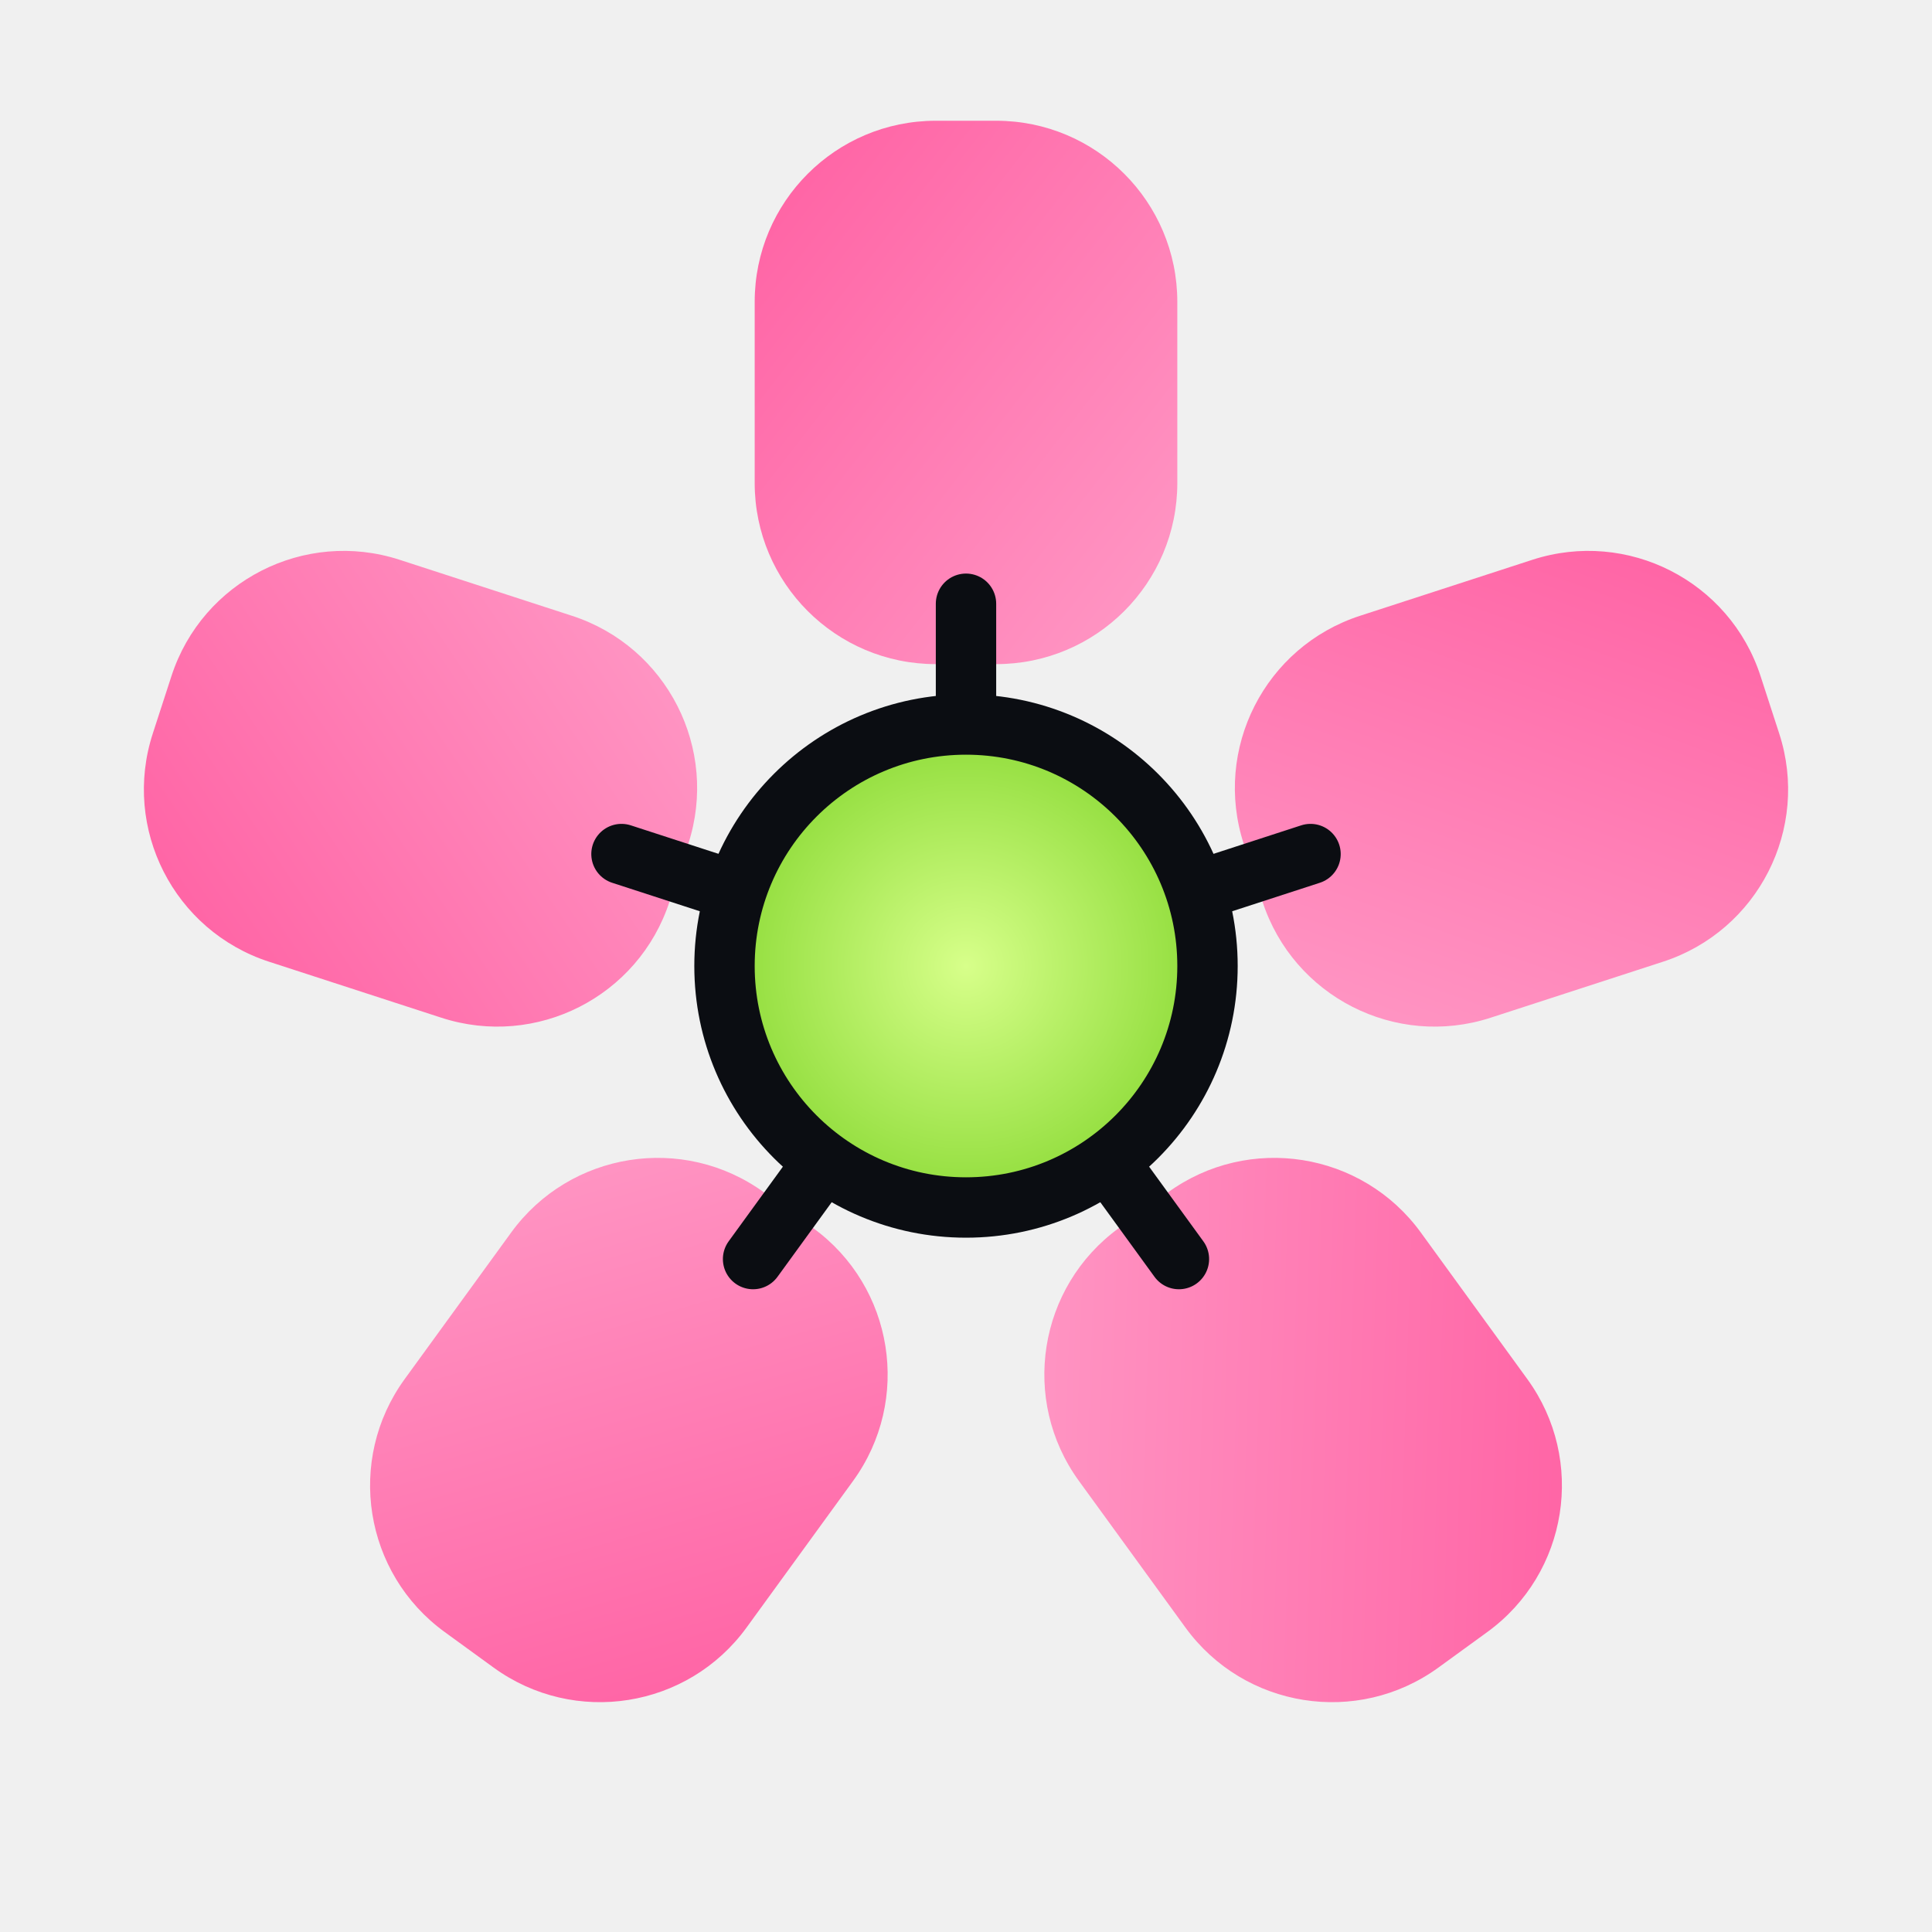
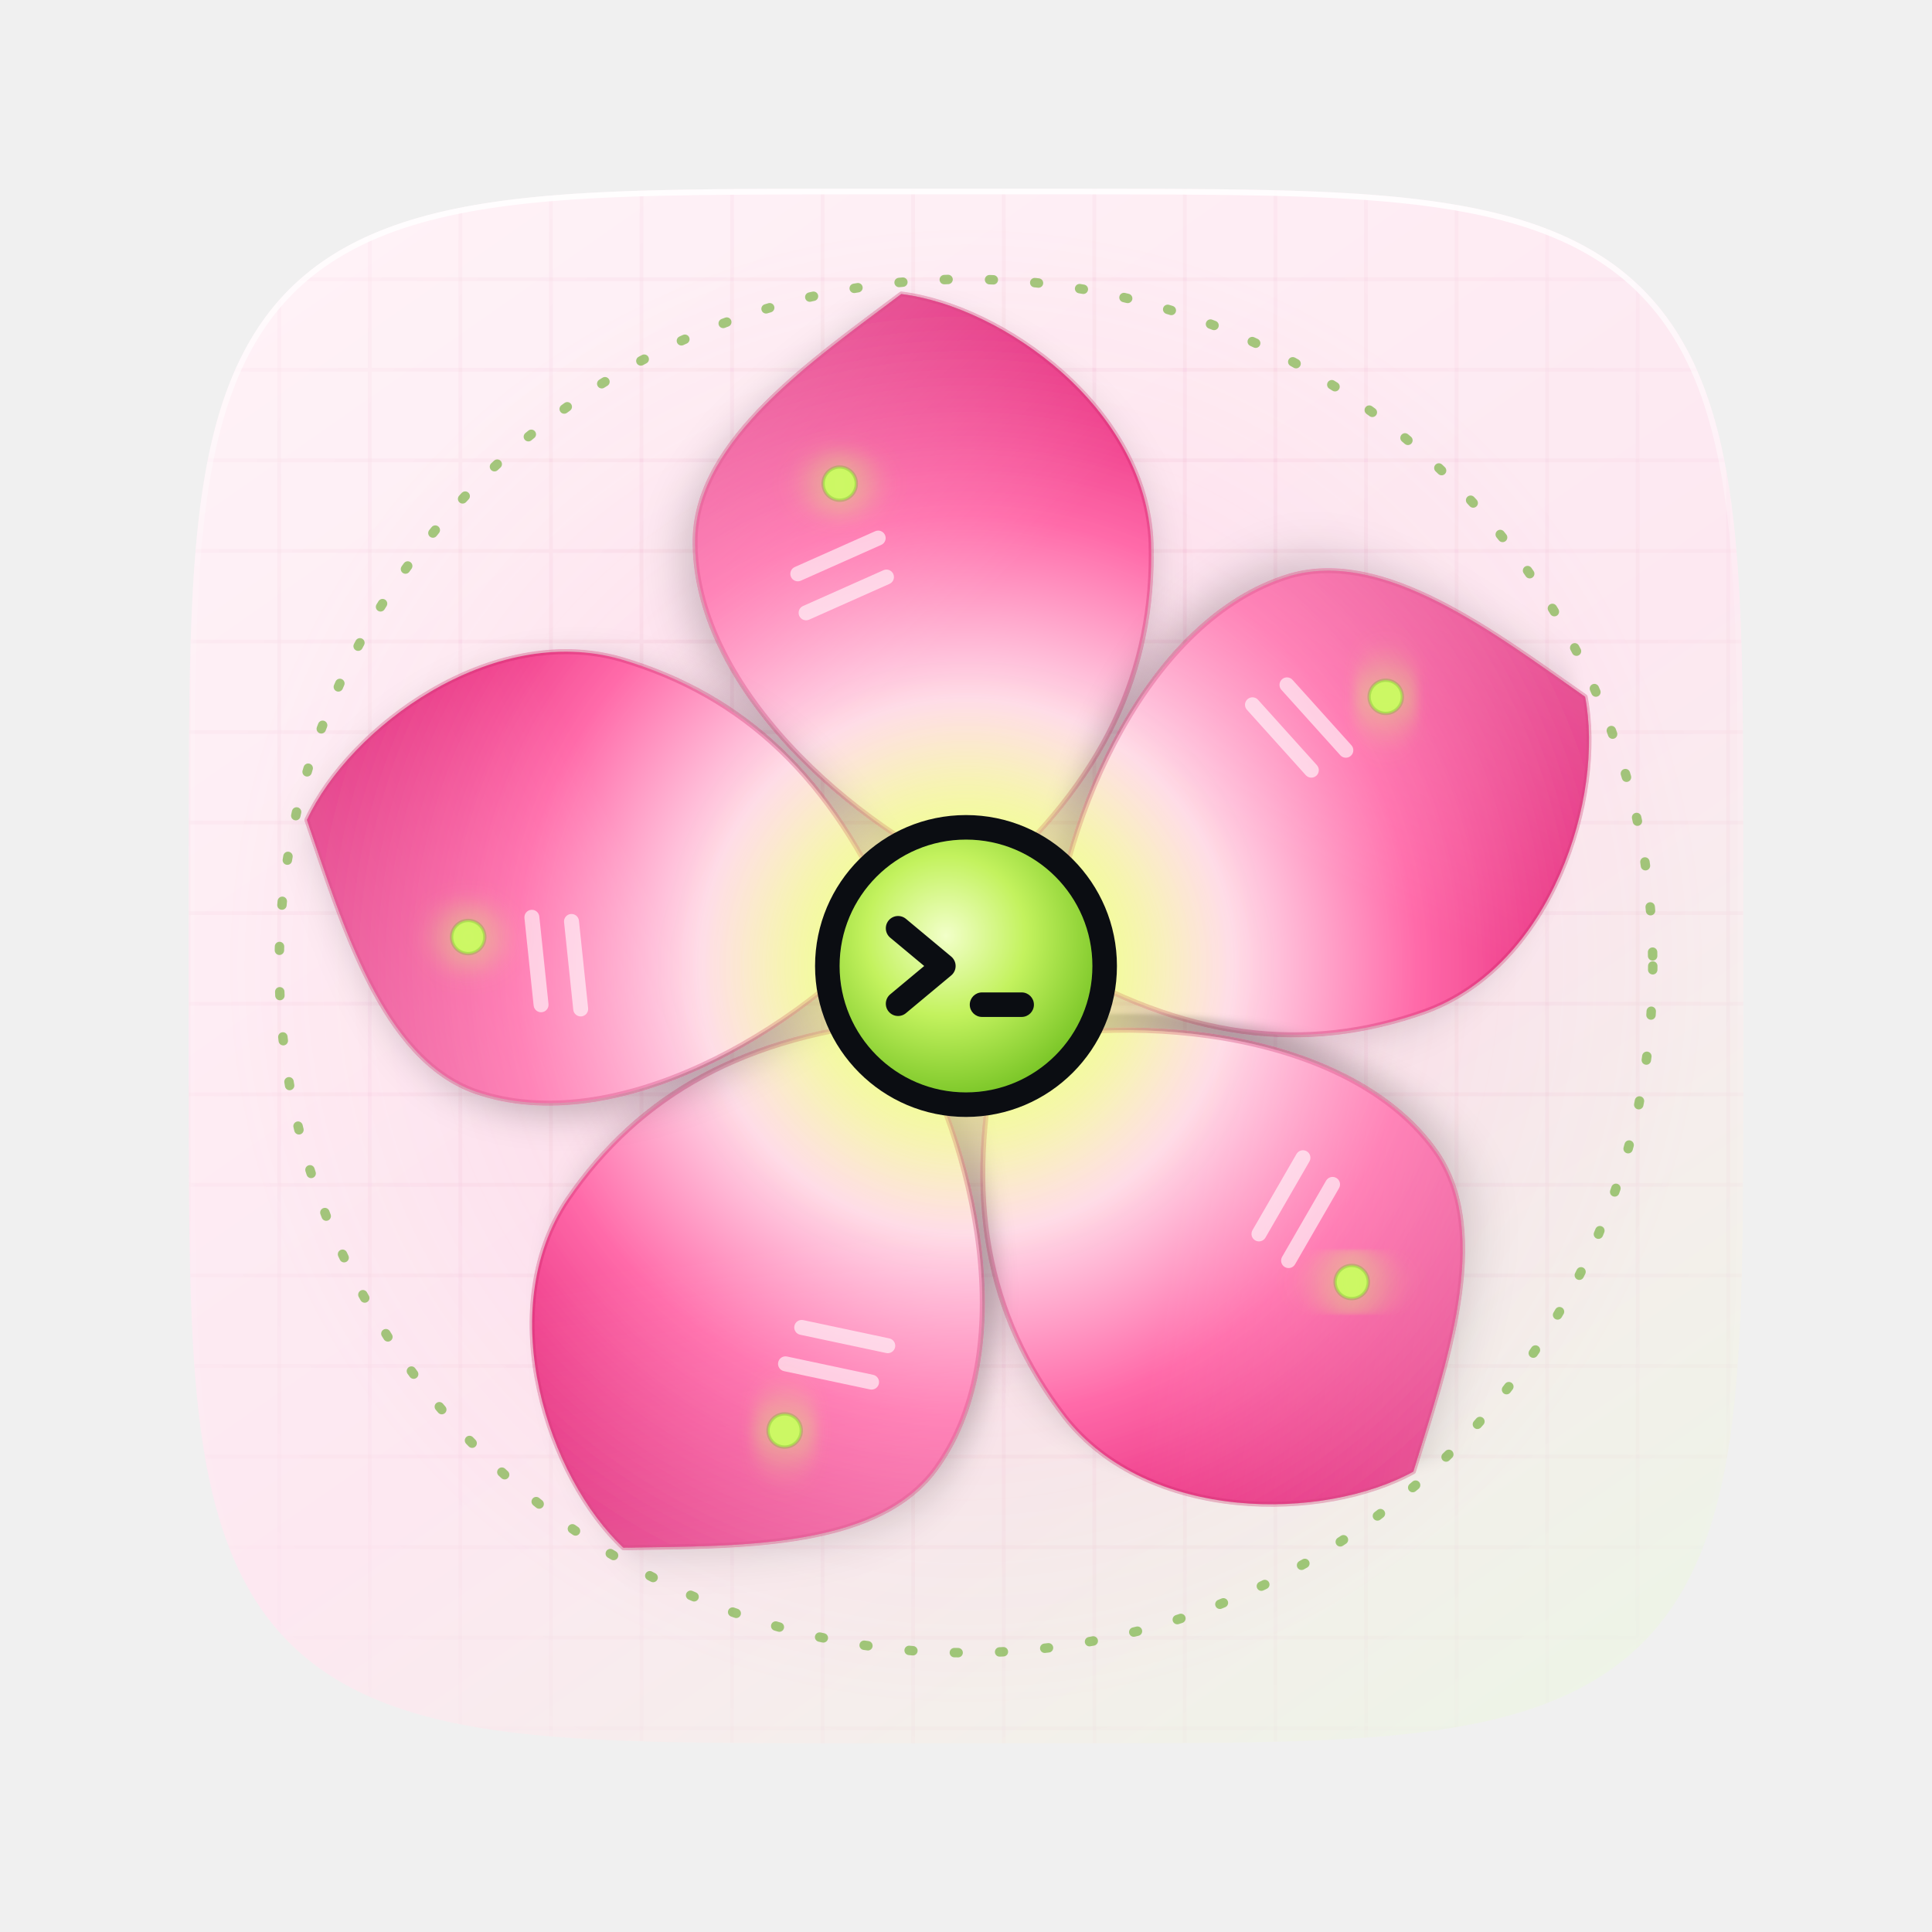
- <svg xmlns="http://www.w3.org/2000/svg" viewBox="0 0 64 64" role="img" aria-label="HanaLima">
+ <svg xmlns="http://www.w3.org/2000/svg" viewBox="0 0 1024 1024" width="1024" height="1024">
  <defs>
-     <linearGradient id="petal" x1="0" y1="0" x2="1" y2="1">
-       <stop offset="0" stop-color="#ff5fa2" />
-       <stop offset="1" stop-color="#ff9ac6" />
+     <clipPath id="body">
+       <path d="M924.00,512.00 L923.99,573.83 L923.97,593.59 L923.94,607.95 L923.90,619.65 L923.84,629.70 L923.77,638.60 L923.69,646.64 L923.60,654.01 L923.49,660.85 L923.37,667.24 L923.24,673.26 L923.10,678.95 L922.94,684.36 L922.77,689.52 L922.59,694.46 L922.39,699.21 L922.18,703.77 L921.96,708.17 L921.73,712.42 L921.48,716.53 L921.23,720.52 L920.96,724.39 L920.67,728.15 L920.37,731.81 L920.07,735.37 L919.74,738.85 L919.41,742.23 L919.06,745.54 L918.70,748.78 L918.33,751.94 L917.94,755.03 L917.54,758.06 L917.13,761.02 L916.70,763.93 L916.26,766.77 L915.81,769.57 L915.35,772.31 L914.87,775.00 L914.38,777.64 L913.88,780.24 L913.36,782.79 L912.83,785.29 L912.28,787.76 L911.73,790.18 L911.16,792.56 L910.57,794.91 L909.98,797.22 L909.36,799.49 L908.74,801.73 L908.10,803.93 L907.45,806.10 L906.79,808.23 L906.11,810.34 L905.41,812.41 L904.71,814.45 L903.99,816.47 L903.25,818.45 L902.50,820.41 L901.74,822.34 L900.96,824.24 L900.17,826.11 L899.37,827.96 L898.55,829.78 L897.71,831.58 L896.87,833.35 L896.00,835.10 L895.12,836.83 L894.23,838.53 L893.32,840.21 L892.40,841.86 L891.46,843.50 L890.51,845.11 L889.54,846.70 L888.56,848.27 L887.56,849.81 L886.55,851.34 L885.52,852.85 L884.48,854.33 L883.42,855.80 L882.34,857.24 L881.25,858.67 L880.14,860.08 L879.01,861.46 L877.87,862.83 L876.71,864.18 L875.54,865.52 L874.34,866.83 L873.14,868.13 L871.91,869.41 L870.67,870.67 L869.41,871.91 L868.13,873.14 L866.83,874.34 L865.52,875.54 L864.18,876.71 L862.83,877.87 L861.46,879.01 L860.08,880.14 L858.67,881.25 L857.24,882.34 L855.80,883.42 L854.33,884.48 L852.85,885.52 L851.34,886.55 L849.81,887.56 L848.27,888.56 L846.70,889.54 L845.11,890.51 L843.50,891.46 L841.86,892.40 L840.21,893.32 L838.53,894.23 L836.83,895.12 L835.10,896.00 L833.35,896.87 L831.58,897.71 L829.78,898.55 L827.96,899.37 L826.11,900.17 L824.24,900.96 L822.34,901.74 L820.41,902.50 L818.45,903.25 L816.47,903.99 L814.45,904.71 L812.41,905.41 L810.34,906.11 L808.23,906.79 L806.10,907.45 L803.93,908.10 L801.73,908.74 L799.49,909.36 L797.22,909.98 L794.91,910.57 L792.56,911.16 L790.18,911.73 L787.76,912.28 L785.29,912.83 L782.79,913.36 L780.24,913.88 L777.64,914.38 L775.00,914.87 L772.31,915.35 L769.57,915.81 L766.77,916.26 L763.93,916.70 L761.02,917.13 L758.06,917.54 L755.03,917.94 L751.94,918.33 L748.78,918.70 L745.54,919.06 L742.23,919.41 L738.85,919.74 L735.37,920.07 L731.81,920.37 L728.15,920.67 L724.39,920.96 L720.52,921.23 L716.53,921.48 L712.42,921.73 L708.17,921.96 L703.77,922.18 L699.21,922.39 L694.46,922.59 L689.52,922.77 L684.36,922.94 L678.95,923.10 L673.26,923.24 L667.24,923.37 L660.85,923.49 L654.01,923.60 L646.64,923.69 L638.60,923.77 L629.70,923.84 L619.65,923.90 L607.95,923.94 L593.59,923.97 L573.83,923.99 L512.00,924.00 L450.17,923.99 L430.41,923.97 L416.05,923.94 L404.35,923.90 L394.30,923.84 L385.40,923.77 L377.36,923.69 L369.99,923.60 L363.15,923.49 L356.76,923.37 L350.74,923.24 L345.05,923.10 L339.64,922.94 L334.48,922.77 L329.54,922.59 L324.79,922.39 L320.23,922.18 L315.83,921.96 L311.58,921.73 L307.47,921.48 L303.48,921.23 L299.61,920.96 L295.85,920.67 L292.19,920.37 L288.63,920.07 L285.15,919.74 L281.77,919.41 L278.46,919.06 L275.22,918.70 L272.06,918.33 L268.97,917.94 L265.94,917.54 L262.98,917.13 L260.07,916.70 L257.23,916.26 L254.43,915.81 L251.69,915.35 L249.00,914.87 L246.36,914.38 L243.76,913.88 L241.21,913.36 L238.71,912.83 L236.24,912.28 L233.82,911.73 L231.44,911.16 L229.09,910.57 L226.78,909.98 L224.51,909.36 L222.27,908.74 L220.07,908.10 L217.90,907.45 L215.77,906.79 L213.66,906.11 L211.59,905.41 L209.55,904.71 L207.53,903.99 L205.55,903.25 L203.59,902.50 L201.66,901.74 L199.76,900.96 L197.89,900.17 L196.04,899.37 L194.22,898.55 L192.42,897.71 L190.65,896.87 L188.90,896.00 L187.17,895.12 L185.47,894.23 L183.79,893.32 L182.14,892.40 L180.50,891.46 L178.89,890.51 L177.30,889.54 L175.73,888.56 L174.19,887.56 L172.66,886.55 L171.15,885.52 L169.67,884.48 L168.20,883.42 L166.76,882.34 L165.33,881.25 L163.92,880.14 L162.54,879.01 L161.17,877.87 L159.82,876.71 L158.48,875.54 L157.17,874.34 L155.87,873.14 L154.59,871.91 L153.33,870.67 L152.09,869.41 L150.86,868.13 L149.66,866.83 L148.46,865.52 L147.29,864.18 L146.13,862.83 L144.99,861.46 L143.86,860.08 L142.75,858.67 L141.66,857.24 L140.58,855.80 L139.52,854.33 L138.48,852.85 L137.45,851.34 L136.44,849.81 L135.44,848.27 L134.46,846.70 L133.49,845.11 L132.54,843.50 L131.60,841.86 L130.68,840.21 L129.77,838.53 L128.88,836.83 L128.00,835.10 L127.13,833.35 L126.29,831.58 L125.45,829.78 L124.63,827.96 L123.83,826.11 L123.04,824.24 L122.26,822.34 L121.50,820.41 L120.75,818.45 L120.01,816.47 L119.29,814.45 L118.59,812.41 L117.89,810.34 L117.21,808.23 L116.55,806.10 L115.90,803.93 L115.26,801.73 L114.64,799.49 L114.02,797.22 L113.43,794.91 L112.84,792.56 L112.27,790.18 L111.72,787.76 L111.17,785.29 L110.64,782.79 L110.12,780.24 L109.62,777.64 L109.13,775.00 L108.65,772.31 L108.19,769.57 L107.74,766.77 L107.30,763.93 L106.87,761.02 L106.46,758.06 L106.06,755.03 L105.67,751.94 L105.30,748.78 L104.94,745.54 L104.59,742.23 L104.26,738.85 L103.93,735.37 L103.63,731.81 L103.33,728.15 L103.04,724.39 L102.77,720.52 L102.52,716.53 L102.27,712.42 L102.04,708.17 L101.82,703.77 L101.61,699.21 L101.41,694.46 L101.23,689.52 L101.06,684.36 L100.90,678.95 L100.76,673.26 L100.63,667.24 L100.51,660.85 L100.40,654.01 L100.31,646.64 L100.23,638.60 L100.16,629.70 L100.10,619.65 L100.06,607.95 L100.03,593.59 L100.01,573.83 L100.00,512.00 L100.01,450.17 L100.03,430.41 L100.06,416.05 L100.10,404.35 L100.16,394.30 L100.23,385.40 L100.31,377.36 L100.40,369.99 L100.51,363.15 L100.63,356.76 L100.76,350.74 L100.90,345.05 L101.06,339.64 L101.23,334.48 L101.41,329.54 L101.61,324.79 L101.82,320.23 L102.04,315.83 L102.27,311.58 L102.52,307.47 L102.77,303.48 L103.04,299.61 L103.33,295.85 L103.63,292.19 L103.93,288.63 L104.26,285.15 L104.59,281.77 L104.94,278.46 L105.30,275.22 L105.67,272.06 L106.06,268.97 L106.46,265.94 L106.87,262.98 L107.30,260.07 L107.74,257.23 L108.19,254.43 L108.65,251.69 L109.13,249.00 L109.62,246.36 L110.12,243.76 L110.64,241.21 L111.17,238.71 L111.72,236.24 L112.27,233.82 L112.84,231.44 L113.43,229.09 L114.02,226.78 L114.64,224.51 L115.26,222.27 L115.90,220.07 L116.55,217.90 L117.21,215.77 L117.89,213.66 L118.59,211.59 L119.29,209.55 L120.01,207.53 L120.75,205.55 L121.50,203.59 L122.26,201.66 L123.04,199.76 L123.83,197.89 L124.63,196.04 L125.45,194.22 L126.29,192.42 L127.13,190.65 L128.00,188.90 L128.88,187.17 L129.77,185.47 L130.68,183.79 L131.60,182.14 L132.54,180.50 L133.49,178.89 L134.46,177.30 L135.44,175.73 L136.44,174.19 L137.45,172.66 L138.48,171.15 L139.52,169.67 L140.58,168.20 L141.66,166.76 L142.75,165.33 L143.86,163.92 L144.99,162.54 L146.13,161.17 L147.29,159.82 L148.46,158.48 L149.66,157.17 L150.86,155.87 L152.09,154.59 L153.33,153.33 L154.59,152.09 L155.87,150.86 L157.17,149.66 L158.48,148.46 L159.82,147.29 L161.17,146.13 L162.54,144.99 L163.92,143.86 L165.33,142.75 L166.76,141.66 L168.20,140.58 L169.67,139.52 L171.15,138.48 L172.66,137.45 L174.19,136.44 L175.73,135.44 L177.30,134.46 L178.89,133.49 L180.50,132.54 L182.14,131.60 L183.79,130.68 L185.47,129.77 L187.17,128.88 L188.90,128.00 L190.65,127.13 L192.42,126.29 L194.22,125.45 L196.04,124.63 L197.89,123.83 L199.76,123.04 L201.66,122.26 L203.59,121.50 L205.55,120.75 L207.53,120.01 L209.55,119.29 L211.59,118.59 L213.66,117.89 L215.77,117.21 L217.90,116.55 L220.07,115.90 L222.27,115.26 L224.51,114.64 L226.78,114.02 L229.09,113.43 L231.44,112.84 L233.82,112.27 L236.24,111.72 L238.71,111.17 L241.21,110.64 L243.76,110.12 L246.36,109.62 L249.00,109.13 L251.69,108.65 L254.43,108.19 L257.23,107.74 L260.07,107.30 L262.98,106.87 L265.94,106.46 L268.97,106.06 L272.06,105.67 L275.22,105.30 L278.46,104.94 L281.77,104.59 L285.15,104.26 L288.63,103.93 L292.19,103.63 L295.85,103.33 L299.61,103.04 L303.48,102.77 L307.47,102.52 L311.58,102.27 L315.83,102.04 L320.23,101.82 L324.79,101.61 L329.54,101.41 L334.48,101.23 L339.64,101.06 L345.05,100.90 L350.74,100.76 L356.76,100.63 L363.15,100.51 L369.99,100.40 L377.36,100.31 L385.40,100.23 L394.30,100.16 L404.35,100.10 L416.05,100.06 L430.41,100.03 L450.17,100.01 L512.00,100.00 L573.83,100.01 L593.59,100.03 L607.95,100.06 L619.65,100.10 L629.70,100.16 L638.60,100.23 L646.64,100.31 L654.01,100.40 L660.85,100.51 L667.24,100.63 L673.26,100.76 L678.95,100.90 L684.36,101.06 L689.52,101.23 L694.46,101.41 L699.21,101.61 L703.77,101.82 L708.17,102.04 L712.42,102.27 L716.53,102.52 L720.52,102.77 L724.39,103.04 L728.15,103.33 L731.81,103.63 L735.37,103.93 L738.85,104.26 L742.23,104.59 L745.54,104.94 L748.78,105.30 L751.94,105.67 L755.03,106.06 L758.06,106.46 L761.02,106.87 L763.93,107.30 L766.77,107.74 L769.57,108.19 L772.31,108.65 L775.00,109.13 L777.64,109.62 L780.24,110.12 L782.79,110.64 L785.29,111.17 L787.76,111.72 L790.18,112.27 L792.56,112.84 L794.91,113.43 L797.22,114.02 L799.49,114.64 L801.73,115.26 L803.93,115.90 L806.10,116.55 L808.23,117.21 L810.34,117.89 L812.41,118.59 L814.45,119.29 L816.47,120.01 L818.45,120.75 L820.41,121.50 L822.34,122.26 L824.24,123.04 L826.11,123.83 L827.96,124.63 L829.78,125.45 L831.58,126.29 L833.35,127.13 L835.10,128.00 L836.83,128.88 L838.53,129.77 L840.21,130.68 L841.86,131.60 L843.50,132.54 L845.11,133.49 L846.70,134.46 L848.27,135.44 L849.81,136.44 L851.34,137.45 L852.85,138.48 L854.33,139.52 L855.80,140.58 L857.24,141.66 L858.67,142.75 L860.08,143.86 L861.46,144.99 L862.83,146.13 L864.18,147.29 L865.52,148.46 L866.83,149.66 L868.13,150.86 L869.41,152.09 L870.67,153.33 L871.91,154.59 L873.14,155.87 L874.34,157.17 L875.54,158.48 L876.71,159.82 L877.87,161.17 L879.01,162.54 L880.14,163.92 L881.25,165.33 L882.34,166.76 L883.42,168.20 L884.48,169.67 L885.52,171.15 L886.55,172.66 L887.56,174.19 L888.56,175.73 L889.54,177.30 L890.51,178.89 L891.46,180.50 L892.40,182.14 L893.32,183.79 L894.23,185.47 L895.12,187.17 L896.00,188.90 L896.87,190.65 L897.71,192.42 L898.55,194.22 L899.37,196.04 L900.17,197.89 L900.96,199.76 L901.74,201.66 L902.50,203.59 L903.25,205.55 L903.99,207.53 L904.71,209.55 L905.41,211.59 L906.11,213.66 L906.79,215.77 L907.45,217.90 L908.10,220.07 L908.74,222.27 L909.36,224.51 L909.98,226.78 L910.57,229.09 L911.16,231.44 L911.73,233.82 L912.28,236.24 L912.83,238.71 L913.36,241.21 L913.88,243.76 L914.38,246.36 L914.87,249.00 L915.35,251.69 L915.81,254.43 L916.26,257.23 L916.70,260.07 L917.13,262.98 L917.54,265.94 L917.94,268.97 L918.33,272.06 L918.70,275.22 L919.06,278.46 L919.41,281.77 L919.74,285.15 L920.07,288.63 L920.37,292.19 L920.67,295.85 L920.96,299.61 L921.23,303.48 L921.48,307.47 L921.73,311.58 L921.96,315.83 L922.18,320.23 L922.39,324.79 L922.59,329.54 L922.77,334.48 L922.94,339.64 L923.10,345.05 L923.24,350.74 L923.37,356.76 L923.49,363.15 L923.60,369.99 L923.69,377.36 L923.77,385.40 L923.84,394.30 L923.90,404.35 L923.94,416.05 L923.97,430.41 L923.99,450.17 Z" />
+     </clipPath>
+     <linearGradient id="bg" x1="0.15" y1="0" x2="0.85" y2="1">
+       <stop offset="0" stop-color="#fff4f8" />
+       <stop offset="0.55" stop-color="#fde8f1" />
+       <stop offset="1" stop-color="#e9f7e4" />
    </linearGradient>
-     <radialGradient id="core" cx="0.5" cy="0.5" r="0.5">
-       <stop offset="0" stop-color="#d7ff8a" />
-       <stop offset="1" stop-color="#8fdc3a" />
+     <radialGradient id="bloom" cx="0.5" cy="0.5" r="0.5">
+       <stop offset="0" stop-color="#ff7ab2" stop-opacity="0.3" />
+       <stop offset="0.6" stop-color="#ff7ab2" stop-opacity="0.075" />
+       <stop offset="1" stop-color="#ff7ab2" stop-opacity="0" />
    </radialGradient>
+     <radialGradient id="gridFade" cx="0.5" cy="0.42" r="0.6">
+       <stop offset="0" stop-color="#fff" stop-opacity="1" />
+       <stop offset="1" stop-color="#fff" stop-opacity="0" />
+     </radialGradient>
+     <mask id="gridMask">
+       <rect width="1024" height="1024" fill="url(#gridFade)" />
+     </mask>
+     <radialGradient id="petal" gradientUnits="userSpaceOnUse" cx="512" cy="512" r="400">
+       <stop offset="0" stop-color="#e4ff6e" />
+       <stop offset="0.22" stop-color="#fff6c8" />
+       <stop offset="0.40" stop-color="#ffdcea" />
+       <stop offset="0.68" stop-color="#ff6aa9" />
+       <stop offset="1" stop-color="#e01a72" />
+     </radialGradient>
+     <linearGradient id="sheen" gradientUnits="userSpaceOnUse" x1="390" y1="130" x2="520" y2="330">
+       <stop offset="0" stop-color="#fff" stop-opacity="0.35" />
+       <stop offset="1" stop-color="#fff" stop-opacity="0" />
+     </linearGradient>
+     <radialGradient id="core" cx="0.42" cy="0.38" r="0.7">
+       <stop offset="0" stop-color="#f2ffc9" />
+       <stop offset="0.45" stop-color="#c3f25e" />
+       <stop offset="1" stop-color="#6fbf1f" />
+     </radialGradient>
+     <linearGradient id="rim" x1="0" y1="0" x2="0" y2="1">
+       <stop offset="0" stop-color="#ffffff" stop-opacity="0.9" />
+       <stop offset="0.25" stop-color="#ffffff" stop-opacity="0.135" />
+       <stop offset="1" stop-color="#ffffff" stop-opacity="0" />
+     </linearGradient>
+     <filter id="soft" x="-1" y="-1" width="3" height="3">
+       <feGaussianBlur stdDeviation="8" />
+     </filter>
+     <filter id="glow" x="-1" y="-1" width="3" height="3">
+       <feGaussianBlur stdDeviation="26" />
+     </filter>
+     <filter id="drop" x="-0.4" y="-0.4" width="1.8" height="1.8">
+       <feGaussianBlur in="SourceAlpha" stdDeviation="12" />
+       <feOffset dx="-6" dy="8" />
+       <feComponentTransfer>
+         <feFuncA type="linear" slope="0.22" />
+       </feComponentTransfer>
+       <feMerge>
+         <feMergeNode />
+         <feMergeNode in="SourceGraphic" />
+       </feMerge>
+     </filter>
  </defs>
-   <g transform="translate(32 32)">
-     <g fill="url(#petal)">
-       <rect x="-7" y="-28" width="14" height="18" rx="6" />
-       <rect x="-7" y="-28" width="14" height="18" rx="6" transform="rotate(72)" />
-       <rect x="-7" y="-28" width="14" height="18" rx="6" transform="rotate(144)" />
-       <rect x="-7" y="-28" width="14" height="18" rx="6" transform="rotate(216)" />
-       <rect x="-7" y="-28" width="14" height="18" rx="6" transform="rotate(288)" />
+   <g clip-path="url(#body)">
+     <rect width="1024" height="1024" fill="url(#bg)" />
+     <g stroke="#c2185b" stroke-opacity="0.07" stroke-width="2" mask="url(#gridMask)">
+       <path d="M100 0V1024M0 100H1024" />
+       <path d="M148 0V1024M0 148H1024" />
+       <path d="M196 0V1024M0 196H1024" />
+       <path d="M244 0V1024M0 244H1024" />
+       <path d="M292 0V1024M0 292H1024" />
+       <path d="M340 0V1024M0 340H1024" />
+       <path d="M388 0V1024M0 388H1024" />
+       <path d="M436 0V1024M0 436H1024" />
+       <path d="M484 0V1024M0 484H1024" />
+       <path d="M532 0V1024M0 532H1024" />
+       <path d="M580 0V1024M0 580H1024" />
+       <path d="M628 0V1024M0 628H1024" />
+       <path d="M676 0V1024M0 676H1024" />
+       <path d="M724 0V1024M0 724H1024" />
+       <path d="M772 0V1024M0 772H1024" />
+       <path d="M820 0V1024M0 820H1024" />
+       <path d="M868 0V1024M0 868H1024" />
+       <path d="M916 0V1024M0 916H1024" />
    </g>
-     <g stroke="#0b0d12" stroke-width="2" stroke-linecap="round">
-       <line x1="0" y1="0" x2="0" y2="-12" />
-       <line x1="0" y1="0" x2="0" y2="-12" transform="rotate(72)" />
-       <line x1="0" y1="0" x2="0" y2="-12" transform="rotate(144)" />
-       <line x1="0" y1="0" x2="0" y2="-12" transform="rotate(216)" />
-       <line x1="0" y1="0" x2="0" y2="-12" transform="rotate(288)" />
+     <circle cx="512" cy="512" r="390" fill="url(#bloom)" />
+     <circle cx="512" cy="512" r="364" fill="none" stroke="#5aa61a" stroke-opacity="0.55" stroke-width="5" stroke-dasharray="2 22" stroke-linecap="round" />
+     <g transform="translate(512 512) scale(0.88) translate(-512 -512)">
+       <g transform="rotate(-12 512 512)">
+         <path d="M534,466 C462,416 386,312 406,226 C420,168 498,136 558,108 C616,128 688,206 674,286 C660,362 616,420 534,466 Z" fill="url(#petal)" stroke="#c2185b" stroke-opacity="0.28" stroke-width="3" stroke-linejoin="round" filter="url(#drop)" />
+         <path d="M534,466 C462,416 386,312 406,226 C420,168 498,136 558,108 C616,128 688,206 674,286 C660,362 616,420 534,466 Z" fill="url(#sheen)" />
+         <rect x="456" y="250" width="62" height="9" rx="4.5" fill="#fff" fill-opacity="0.6" transform="rotate(-12 487 250)" />
+         <rect x="456" y="274" width="62" height="9" rx="4.5" fill="#fff" fill-opacity="0.6" transform="rotate(-12 487 274)" />
+         <circle cx="498" cy="212" r="10" fill="#c8f55a" stroke="#4f8f12" stroke-opacity="0.35" stroke-width="2" />
+         <circle cx="498" cy="212" r="20" fill="#d4ff7a" fill-opacity="0.35" filter="url(#soft)" />
+       </g>
+       <g transform="rotate(60 512 512)">
+         <path d="M534,466 C462,416 386,312 406,226 C420,168 498,136 558,108 C616,128 688,206 674,286 C660,362 616,420 534,466 Z" fill="url(#petal)" stroke="#c2185b" stroke-opacity="0.28" stroke-width="3" stroke-linejoin="round" filter="url(#drop)" />
+         <path d="M534,466 C462,416 386,312 406,226 C420,168 498,136 558,108 C616,128 688,206 674,286 C660,362 616,420 534,466 Z" fill="url(#sheen)" />
+         <rect x="456" y="250" width="62" height="9" rx="4.5" fill="#fff" fill-opacity="0.6" transform="rotate(-12 487 250)" />
+         <rect x="456" y="274" width="62" height="9" rx="4.5" fill="#fff" fill-opacity="0.6" transform="rotate(-12 487 274)" />
+         <circle cx="498" cy="212" r="10" fill="#c8f55a" stroke="#4f8f12" stroke-opacity="0.35" stroke-width="2" />
+         <circle cx="498" cy="212" r="20" fill="#d4ff7a" fill-opacity="0.35" filter="url(#soft)" />
+       </g>
+       <g transform="rotate(132 512 512)">
+         <path d="M534,466 C462,416 386,312 406,226 C420,168 498,136 558,108 C616,128 688,206 674,286 C660,362 616,420 534,466 Z" fill="url(#petal)" stroke="#c2185b" stroke-opacity="0.28" stroke-width="3" stroke-linejoin="round" filter="url(#drop)" />
+         <path d="M534,466 C462,416 386,312 406,226 C420,168 498,136 558,108 C616,128 688,206 674,286 C660,362 616,420 534,466 Z" fill="url(#sheen)" />
+         <rect x="456" y="250" width="62" height="9" rx="4.5" fill="#fff" fill-opacity="0.6" transform="rotate(-12 487 250)" />
+         <rect x="456" y="274" width="62" height="9" rx="4.5" fill="#fff" fill-opacity="0.6" transform="rotate(-12 487 274)" />
+         <circle cx="498" cy="212" r="10" fill="#c8f55a" stroke="#4f8f12" stroke-opacity="0.35" stroke-width="2" />
+         <circle cx="498" cy="212" r="20" fill="#d4ff7a" fill-opacity="0.35" filter="url(#soft)" />
+       </g>
+       <g transform="rotate(204 512 512)">
+         <path d="M534,466 C462,416 386,312 406,226 C420,168 498,136 558,108 C616,128 688,206 674,286 C660,362 616,420 534,466 Z" fill="url(#petal)" stroke="#c2185b" stroke-opacity="0.28" stroke-width="3" stroke-linejoin="round" filter="url(#drop)" />
+         <path d="M534,466 C462,416 386,312 406,226 C420,168 498,136 558,108 C616,128 688,206 674,286 C660,362 616,420 534,466 Z" fill="url(#sheen)" />
+         <rect x="456" y="250" width="62" height="9" rx="4.5" fill="#fff" fill-opacity="0.6" transform="rotate(-12 487 250)" />
+         <rect x="456" y="274" width="62" height="9" rx="4.5" fill="#fff" fill-opacity="0.6" transform="rotate(-12 487 274)" />
+         <circle cx="498" cy="212" r="10" fill="#c8f55a" stroke="#4f8f12" stroke-opacity="0.35" stroke-width="2" />
+         <circle cx="498" cy="212" r="20" fill="#d4ff7a" fill-opacity="0.35" filter="url(#soft)" />
+       </g>
+       <g transform="rotate(276 512 512)">
+         <path d="M534,466 C462,416 386,312 406,226 C420,168 498,136 558,108 C616,128 688,206 674,286 C660,362 616,420 534,466 Z" fill="url(#petal)" stroke="#c2185b" stroke-opacity="0.28" stroke-width="3" stroke-linejoin="round" filter="url(#drop)" />
+         <path d="M534,466 C462,416 386,312 406,226 C420,168 498,136 558,108 C616,128 688,206 674,286 C660,362 616,420 534,466 Z" fill="url(#sheen)" />
+         <rect x="456" y="250" width="62" height="9" rx="4.5" fill="#fff" fill-opacity="0.6" transform="rotate(-12 487 250)" />
+         <rect x="456" y="274" width="62" height="9" rx="4.5" fill="#fff" fill-opacity="0.6" transform="rotate(-12 487 274)" />
+         <circle cx="498" cy="212" r="10" fill="#c8f55a" stroke="#4f8f12" stroke-opacity="0.35" stroke-width="2" />
+         <circle cx="498" cy="212" r="20" fill="#d4ff7a" fill-opacity="0.35" filter="url(#soft)" />
+       </g>
    </g>
-     <circle r="8" fill="url(#core)" stroke="#0b0d12" stroke-width="2" />
+     <circle cx="512" cy="512" r="104" fill="#e4ff6e" fill-opacity="0.55" filter="url(#glow)" />
+     <circle cx="512" cy="512" r="80" fill="#0b0d12" />
+     <circle cx="512" cy="512" r="67" fill="url(#core)" />
+     <path d="M476 492 L500 512 L476 532" fill="none" stroke="#0b0d12" stroke-width="13" stroke-linecap="round" stroke-linejoin="round" />
+     <rect x="514" y="526" width="34" height="13" rx="6.5" fill="#0b0d12" />
+     <path d="M924.00,512.00 L923.99,573.83 L923.97,593.59 L923.94,607.95 L923.90,619.65 L923.84,629.70 L923.77,638.60 L923.69,646.64 L923.60,654.01 L923.49,660.85 L923.37,667.24 L923.24,673.26 L923.10,678.95 L922.94,684.36 L922.77,689.52 L922.59,694.46 L922.39,699.21 L922.18,703.77 L921.96,708.17 L921.73,712.42 L921.48,716.53 L921.23,720.52 L920.96,724.39 L920.67,728.15 L920.37,731.81 L920.07,735.37 L919.74,738.85 L919.41,742.23 L919.06,745.54 L918.70,748.78 L918.33,751.94 L917.94,755.03 L917.54,758.06 L917.13,761.02 L916.70,763.93 L916.26,766.77 L915.81,769.57 L915.35,772.31 L914.87,775.00 L914.38,777.64 L913.88,780.24 L913.36,782.79 L912.83,785.29 L912.28,787.76 L911.73,790.18 L911.16,792.56 L910.57,794.91 L909.98,797.22 L909.36,799.49 L908.74,801.73 L908.10,803.93 L907.45,806.10 L906.79,808.23 L906.11,810.34 L905.41,812.41 L904.71,814.45 L903.99,816.47 L903.25,818.45 L902.50,820.41 L901.74,822.34 L900.96,824.24 L900.17,826.11 L899.37,827.96 L898.55,829.78 L897.71,831.58 L896.87,833.35 L896.00,835.10 L895.12,836.83 L894.23,838.53 L893.32,840.21 L892.40,841.86 L891.46,843.50 L890.51,845.11 L889.54,846.70 L888.56,848.27 L887.56,849.81 L886.55,851.34 L885.52,852.85 L884.48,854.33 L883.42,855.80 L882.34,857.24 L881.25,858.67 L880.14,860.08 L879.01,861.46 L877.87,862.83 L876.71,864.18 L875.54,865.52 L874.34,866.83 L873.14,868.13 L871.91,869.41 L870.67,870.67 L869.41,871.91 L868.13,873.14 L866.83,874.34 L865.52,875.54 L864.18,876.71 L862.83,877.87 L861.46,879.01 L860.08,880.14 L858.67,881.25 L857.24,882.34 L855.80,883.42 L854.33,884.48 L852.85,885.52 L851.34,886.55 L849.81,887.56 L848.27,888.56 L846.70,889.54 L845.11,890.51 L843.50,891.46 L841.86,892.40 L840.21,893.32 L838.53,894.23 L836.83,895.12 L835.10,896.00 L833.35,896.87 L831.58,897.71 L829.78,898.55 L827.96,899.37 L826.11,900.17 L824.24,900.96 L822.34,901.74 L820.41,902.50 L818.45,903.25 L816.47,903.99 L814.45,904.71 L812.41,905.41 L810.34,906.11 L808.23,906.79 L806.10,907.45 L803.93,908.10 L801.73,908.74 L799.49,909.36 L797.22,909.98 L794.91,910.57 L792.56,911.16 L790.18,911.73 L787.76,912.28 L785.29,912.83 L782.79,913.36 L780.24,913.88 L777.64,914.38 L775.00,914.87 L772.31,915.35 L769.57,915.81 L766.77,916.26 L763.93,916.70 L761.02,917.13 L758.06,917.54 L755.03,917.94 L751.94,918.33 L748.78,918.70 L745.54,919.06 L742.23,919.41 L738.85,919.74 L735.37,920.07 L731.81,920.37 L728.15,920.67 L724.39,920.96 L720.52,921.23 L716.53,921.48 L712.42,921.73 L708.17,921.96 L703.77,922.18 L699.21,922.39 L694.46,922.59 L689.52,922.77 L684.36,922.94 L678.95,923.10 L673.26,923.24 L667.24,923.37 L660.85,923.49 L654.01,923.60 L646.64,923.69 L638.60,923.77 L629.70,923.84 L619.65,923.90 L607.95,923.94 L593.59,923.97 L573.83,923.99 L512.00,924.00 L450.17,923.99 L430.41,923.97 L416.05,923.94 L404.35,923.90 L394.30,923.84 L385.40,923.77 L377.36,923.69 L369.99,923.60 L363.15,923.49 L356.76,923.37 L350.74,923.24 L345.05,923.10 L339.64,922.94 L334.48,922.77 L329.54,922.59 L324.79,922.39 L320.23,922.18 L315.83,921.96 L311.58,921.73 L307.47,921.48 L303.48,921.23 L299.61,920.96 L295.85,920.67 L292.19,920.37 L288.63,920.07 L285.15,919.74 L281.77,919.41 L278.46,919.06 L275.22,918.70 L272.06,918.33 L268.97,917.94 L265.94,917.54 L262.98,917.13 L260.07,916.70 L257.23,916.26 L254.43,915.81 L251.69,915.35 L249.00,914.87 L246.36,914.38 L243.76,913.88 L241.21,913.36 L238.71,912.83 L236.24,912.28 L233.82,911.73 L231.44,911.16 L229.09,910.57 L226.78,909.98 L224.51,909.36 L222.27,908.74 L220.07,908.10 L217.90,907.45 L215.77,906.79 L213.66,906.11 L211.59,905.41 L209.55,904.71 L207.53,903.99 L205.55,903.25 L203.59,902.50 L201.66,901.74 L199.76,900.96 L197.89,900.17 L196.04,899.37 L194.22,898.55 L192.42,897.71 L190.65,896.87 L188.90,896.00 L187.17,895.12 L185.47,894.23 L183.79,893.32 L182.14,892.40 L180.50,891.46 L178.89,890.51 L177.30,889.54 L175.73,888.56 L174.19,887.56 L172.66,886.55 L171.15,885.52 L169.67,884.48 L168.20,883.42 L166.76,882.34 L165.33,881.25 L163.92,880.14 L162.54,879.01 L161.17,877.87 L159.82,876.71 L158.48,875.54 L157.17,874.34 L155.87,873.14 L154.59,871.91 L153.33,870.67 L152.09,869.41 L150.86,868.13 L149.66,866.83 L148.46,865.52 L147.29,864.18 L146.13,862.83 L144.99,861.46 L143.86,860.08 L142.75,858.67 L141.66,857.24 L140.58,855.80 L139.52,854.33 L138.48,852.85 L137.45,851.34 L136.44,849.81 L135.44,848.27 L134.46,846.70 L133.49,845.11 L132.54,843.50 L131.60,841.86 L130.68,840.21 L129.77,838.53 L128.88,836.83 L128.00,835.10 L127.13,833.35 L126.29,831.58 L125.45,829.78 L124.63,827.96 L123.83,826.11 L123.04,824.24 L122.26,822.34 L121.50,820.41 L120.75,818.45 L120.01,816.47 L119.29,814.45 L118.59,812.41 L117.89,810.34 L117.21,808.23 L116.55,806.10 L115.90,803.93 L115.26,801.73 L114.64,799.49 L114.02,797.22 L113.43,794.91 L112.84,792.56 L112.27,790.18 L111.72,787.76 L111.17,785.29 L110.64,782.79 L110.12,780.24 L109.62,777.64 L109.13,775.00 L108.65,772.31 L108.19,769.57 L107.74,766.77 L107.30,763.93 L106.87,761.02 L106.46,758.06 L106.06,755.03 L105.67,751.94 L105.30,748.78 L104.94,745.54 L104.59,742.23 L104.26,738.85 L103.93,735.37 L103.63,731.81 L103.33,728.15 L103.04,724.39 L102.77,720.52 L102.52,716.53 L102.27,712.42 L102.04,708.17 L101.82,703.77 L101.61,699.21 L101.41,694.46 L101.23,689.52 L101.06,684.36 L100.90,678.95 L100.76,673.26 L100.63,667.24 L100.51,660.85 L100.40,654.01 L100.31,646.64 L100.23,638.60 L100.16,629.70 L100.10,619.65 L100.06,607.95 L100.03,593.59 L100.01,573.83 L100.00,512.00 L100.01,450.17 L100.03,430.41 L100.06,416.05 L100.10,404.35 L100.16,394.30 L100.23,385.40 L100.31,377.36 L100.40,369.99 L100.51,363.15 L100.63,356.76 L100.76,350.74 L100.90,345.05 L101.06,339.64 L101.23,334.48 L101.41,329.54 L101.61,324.79 L101.82,320.23 L102.04,315.83 L102.27,311.58 L102.52,307.47 L102.77,303.48 L103.04,299.61 L103.33,295.85 L103.63,292.19 L103.93,288.63 L104.26,285.15 L104.59,281.77 L104.94,278.46 L105.30,275.22 L105.67,272.06 L106.06,268.97 L106.46,265.94 L106.87,262.98 L107.30,260.07 L107.74,257.23 L108.19,254.43 L108.65,251.69 L109.13,249.00 L109.62,246.36 L110.12,243.76 L110.64,241.21 L111.17,238.71 L111.72,236.24 L112.27,233.82 L112.84,231.44 L113.43,229.09 L114.02,226.78 L114.64,224.51 L115.26,222.27 L115.90,220.07 L116.55,217.90 L117.21,215.77 L117.89,213.66 L118.59,211.59 L119.29,209.55 L120.01,207.53 L120.75,205.55 L121.50,203.59 L122.26,201.66 L123.04,199.76 L123.83,197.89 L124.63,196.04 L125.45,194.22 L126.29,192.42 L127.13,190.65 L128.00,188.90 L128.88,187.17 L129.77,185.47 L130.68,183.79 L131.60,182.14 L132.54,180.50 L133.49,178.89 L134.46,177.30 L135.44,175.73 L136.44,174.19 L137.45,172.66 L138.48,171.15 L139.52,169.67 L140.58,168.20 L141.66,166.76 L142.75,165.33 L143.86,163.92 L144.99,162.54 L146.13,161.17 L147.29,159.82 L148.46,158.48 L149.66,157.17 L150.86,155.87 L152.09,154.59 L153.33,153.33 L154.59,152.09 L155.87,150.86 L157.17,149.66 L158.48,148.46 L159.82,147.29 L161.17,146.13 L162.54,144.99 L163.92,143.86 L165.33,142.75 L166.76,141.66 L168.20,140.58 L169.67,139.52 L171.15,138.48 L172.66,137.45 L174.19,136.44 L175.73,135.44 L177.30,134.46 L178.89,133.49 L180.50,132.54 L182.14,131.60 L183.79,130.68 L185.47,129.77 L187.17,128.88 L188.90,128.00 L190.65,127.13 L192.42,126.29 L194.22,125.45 L196.04,124.63 L197.89,123.83 L199.76,123.04 L201.66,122.26 L203.59,121.50 L205.55,120.75 L207.53,120.01 L209.55,119.29 L211.59,118.59 L213.66,117.89 L215.77,117.21 L217.90,116.55 L220.07,115.90 L222.27,115.26 L224.51,114.64 L226.78,114.02 L229.09,113.43 L231.44,112.84 L233.82,112.27 L236.24,111.72 L238.71,111.17 L241.21,110.64 L243.76,110.12 L246.36,109.62 L249.00,109.13 L251.69,108.65 L254.43,108.19 L257.23,107.74 L260.07,107.30 L262.98,106.87 L265.94,106.46 L268.97,106.06 L272.06,105.67 L275.22,105.30 L278.46,104.94 L281.77,104.59 L285.15,104.26 L288.63,103.93 L292.19,103.63 L295.85,103.33 L299.61,103.04 L303.48,102.77 L307.47,102.52 L311.58,102.27 L315.83,102.04 L320.23,101.82 L324.79,101.61 L329.54,101.41 L334.48,101.23 L339.64,101.06 L345.05,100.90 L350.74,100.76 L356.76,100.63 L363.15,100.51 L369.99,100.40 L377.36,100.31 L385.40,100.23 L394.30,100.16 L404.35,100.10 L416.05,100.06 L430.41,100.03 L450.17,100.01 L512.00,100.00 L573.83,100.01 L593.59,100.03 L607.95,100.06 L619.65,100.10 L629.70,100.16 L638.60,100.23 L646.64,100.31 L654.01,100.40 L660.85,100.51 L667.24,100.63 L673.26,100.76 L678.95,100.90 L684.36,101.06 L689.52,101.23 L694.46,101.41 L699.21,101.61 L703.77,101.82 L708.17,102.04 L712.42,102.27 L716.53,102.52 L720.52,102.77 L724.39,103.04 L728.15,103.33 L731.81,103.63 L735.37,103.93 L738.85,104.26 L742.23,104.59 L745.54,104.94 L748.78,105.30 L751.94,105.67 L755.03,106.06 L758.06,106.46 L761.02,106.87 L763.93,107.30 L766.77,107.74 L769.57,108.19 L772.31,108.65 L775.00,109.13 L777.64,109.62 L780.24,110.12 L782.79,110.64 L785.29,111.17 L787.76,111.72 L790.18,112.27 L792.56,112.84 L794.91,113.43 L797.22,114.02 L799.49,114.64 L801.73,115.26 L803.93,115.90 L806.10,116.55 L808.23,117.21 L810.34,117.89 L812.41,118.59 L814.45,119.29 L816.47,120.01 L818.45,120.75 L820.41,121.50 L822.34,122.26 L824.24,123.04 L826.11,123.83 L827.96,124.63 L829.78,125.45 L831.58,126.29 L833.35,127.13 L835.10,128.00 L836.83,128.88 L838.53,129.77 L840.21,130.68 L841.86,131.60 L843.50,132.54 L845.11,133.49 L846.70,134.46 L848.27,135.44 L849.81,136.44 L851.34,137.45 L852.85,138.48 L854.33,139.52 L855.80,140.58 L857.24,141.66 L858.67,142.75 L860.08,143.86 L861.46,144.99 L862.83,146.13 L864.18,147.29 L865.52,148.46 L866.83,149.66 L868.13,150.86 L869.41,152.09 L870.67,153.33 L871.91,154.59 L873.14,155.87 L874.34,157.17 L875.54,158.48 L876.71,159.82 L877.87,161.17 L879.01,162.54 L880.14,163.92 L881.25,165.33 L882.34,166.76 L883.42,168.20 L884.48,169.67 L885.52,171.15 L886.55,172.66 L887.56,174.19 L888.56,175.73 L889.54,177.30 L890.51,178.89 L891.46,180.50 L892.40,182.14 L893.32,183.79 L894.23,185.47 L895.12,187.17 L896.00,188.90 L896.87,190.65 L897.71,192.42 L898.55,194.22 L899.37,196.04 L900.17,197.89 L900.96,199.76 L901.74,201.66 L902.50,203.59 L903.25,205.55 L903.99,207.53 L904.71,209.55 L905.41,211.59 L906.11,213.66 L906.79,215.77 L907.45,217.90 L908.10,220.07 L908.74,222.27 L909.36,224.51 L909.98,226.78 L910.57,229.09 L911.16,231.44 L911.73,233.82 L912.28,236.24 L912.83,238.71 L913.36,241.21 L913.88,243.76 L914.38,246.36 L914.87,249.00 L915.35,251.69 L915.81,254.43 L916.26,257.23 L916.70,260.07 L917.13,262.98 L917.54,265.94 L917.94,268.97 L918.33,272.06 L918.70,275.22 L919.06,278.46 L919.41,281.77 L919.74,285.15 L920.07,288.63 L920.37,292.19 L920.67,295.85 L920.96,299.61 L921.23,303.48 L921.48,307.47 L921.73,311.58 L921.96,315.83 L922.18,320.23 L922.39,324.79 L922.59,329.54 L922.77,334.48 L922.94,339.64 L923.10,345.05 L923.24,350.74 L923.37,356.76 L923.49,363.15 L923.60,369.99 L923.69,377.36 L923.77,385.40 L923.84,394.30 L923.90,404.35 L923.94,416.05 L923.97,430.41 L923.99,450.17 Z" fill="none" stroke="url(#rim)" stroke-width="6" />
  </g>
</svg>
